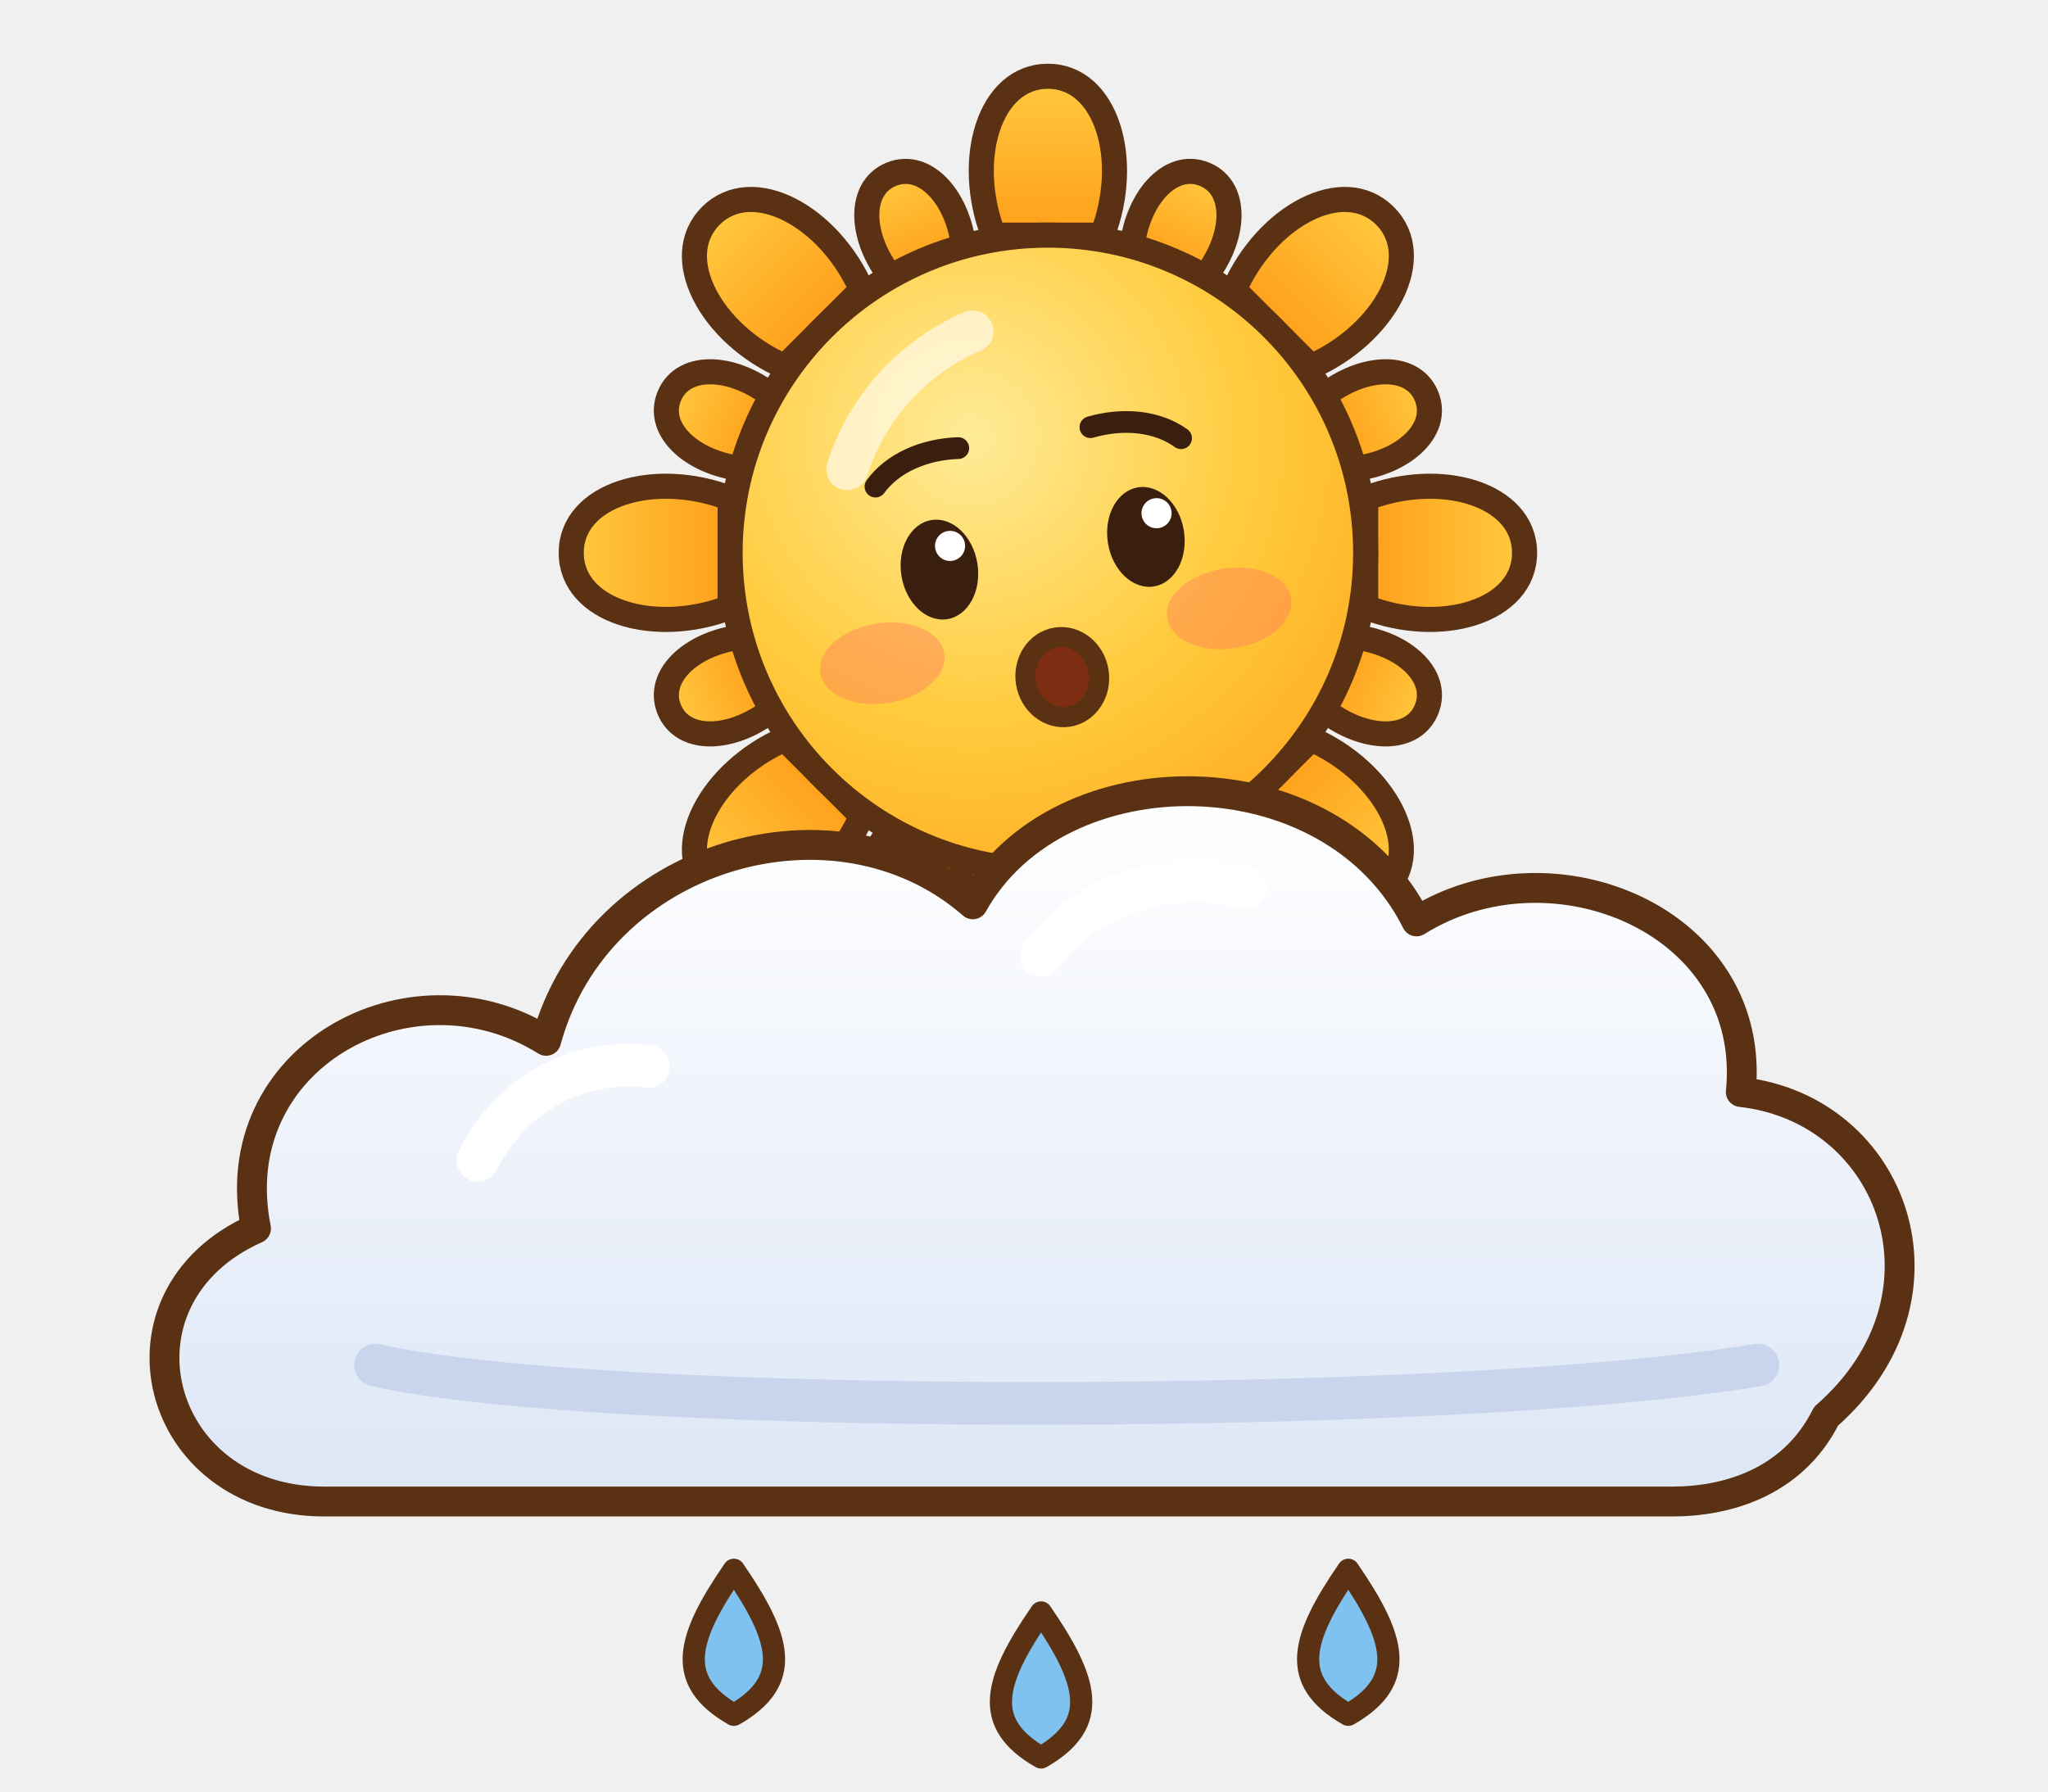
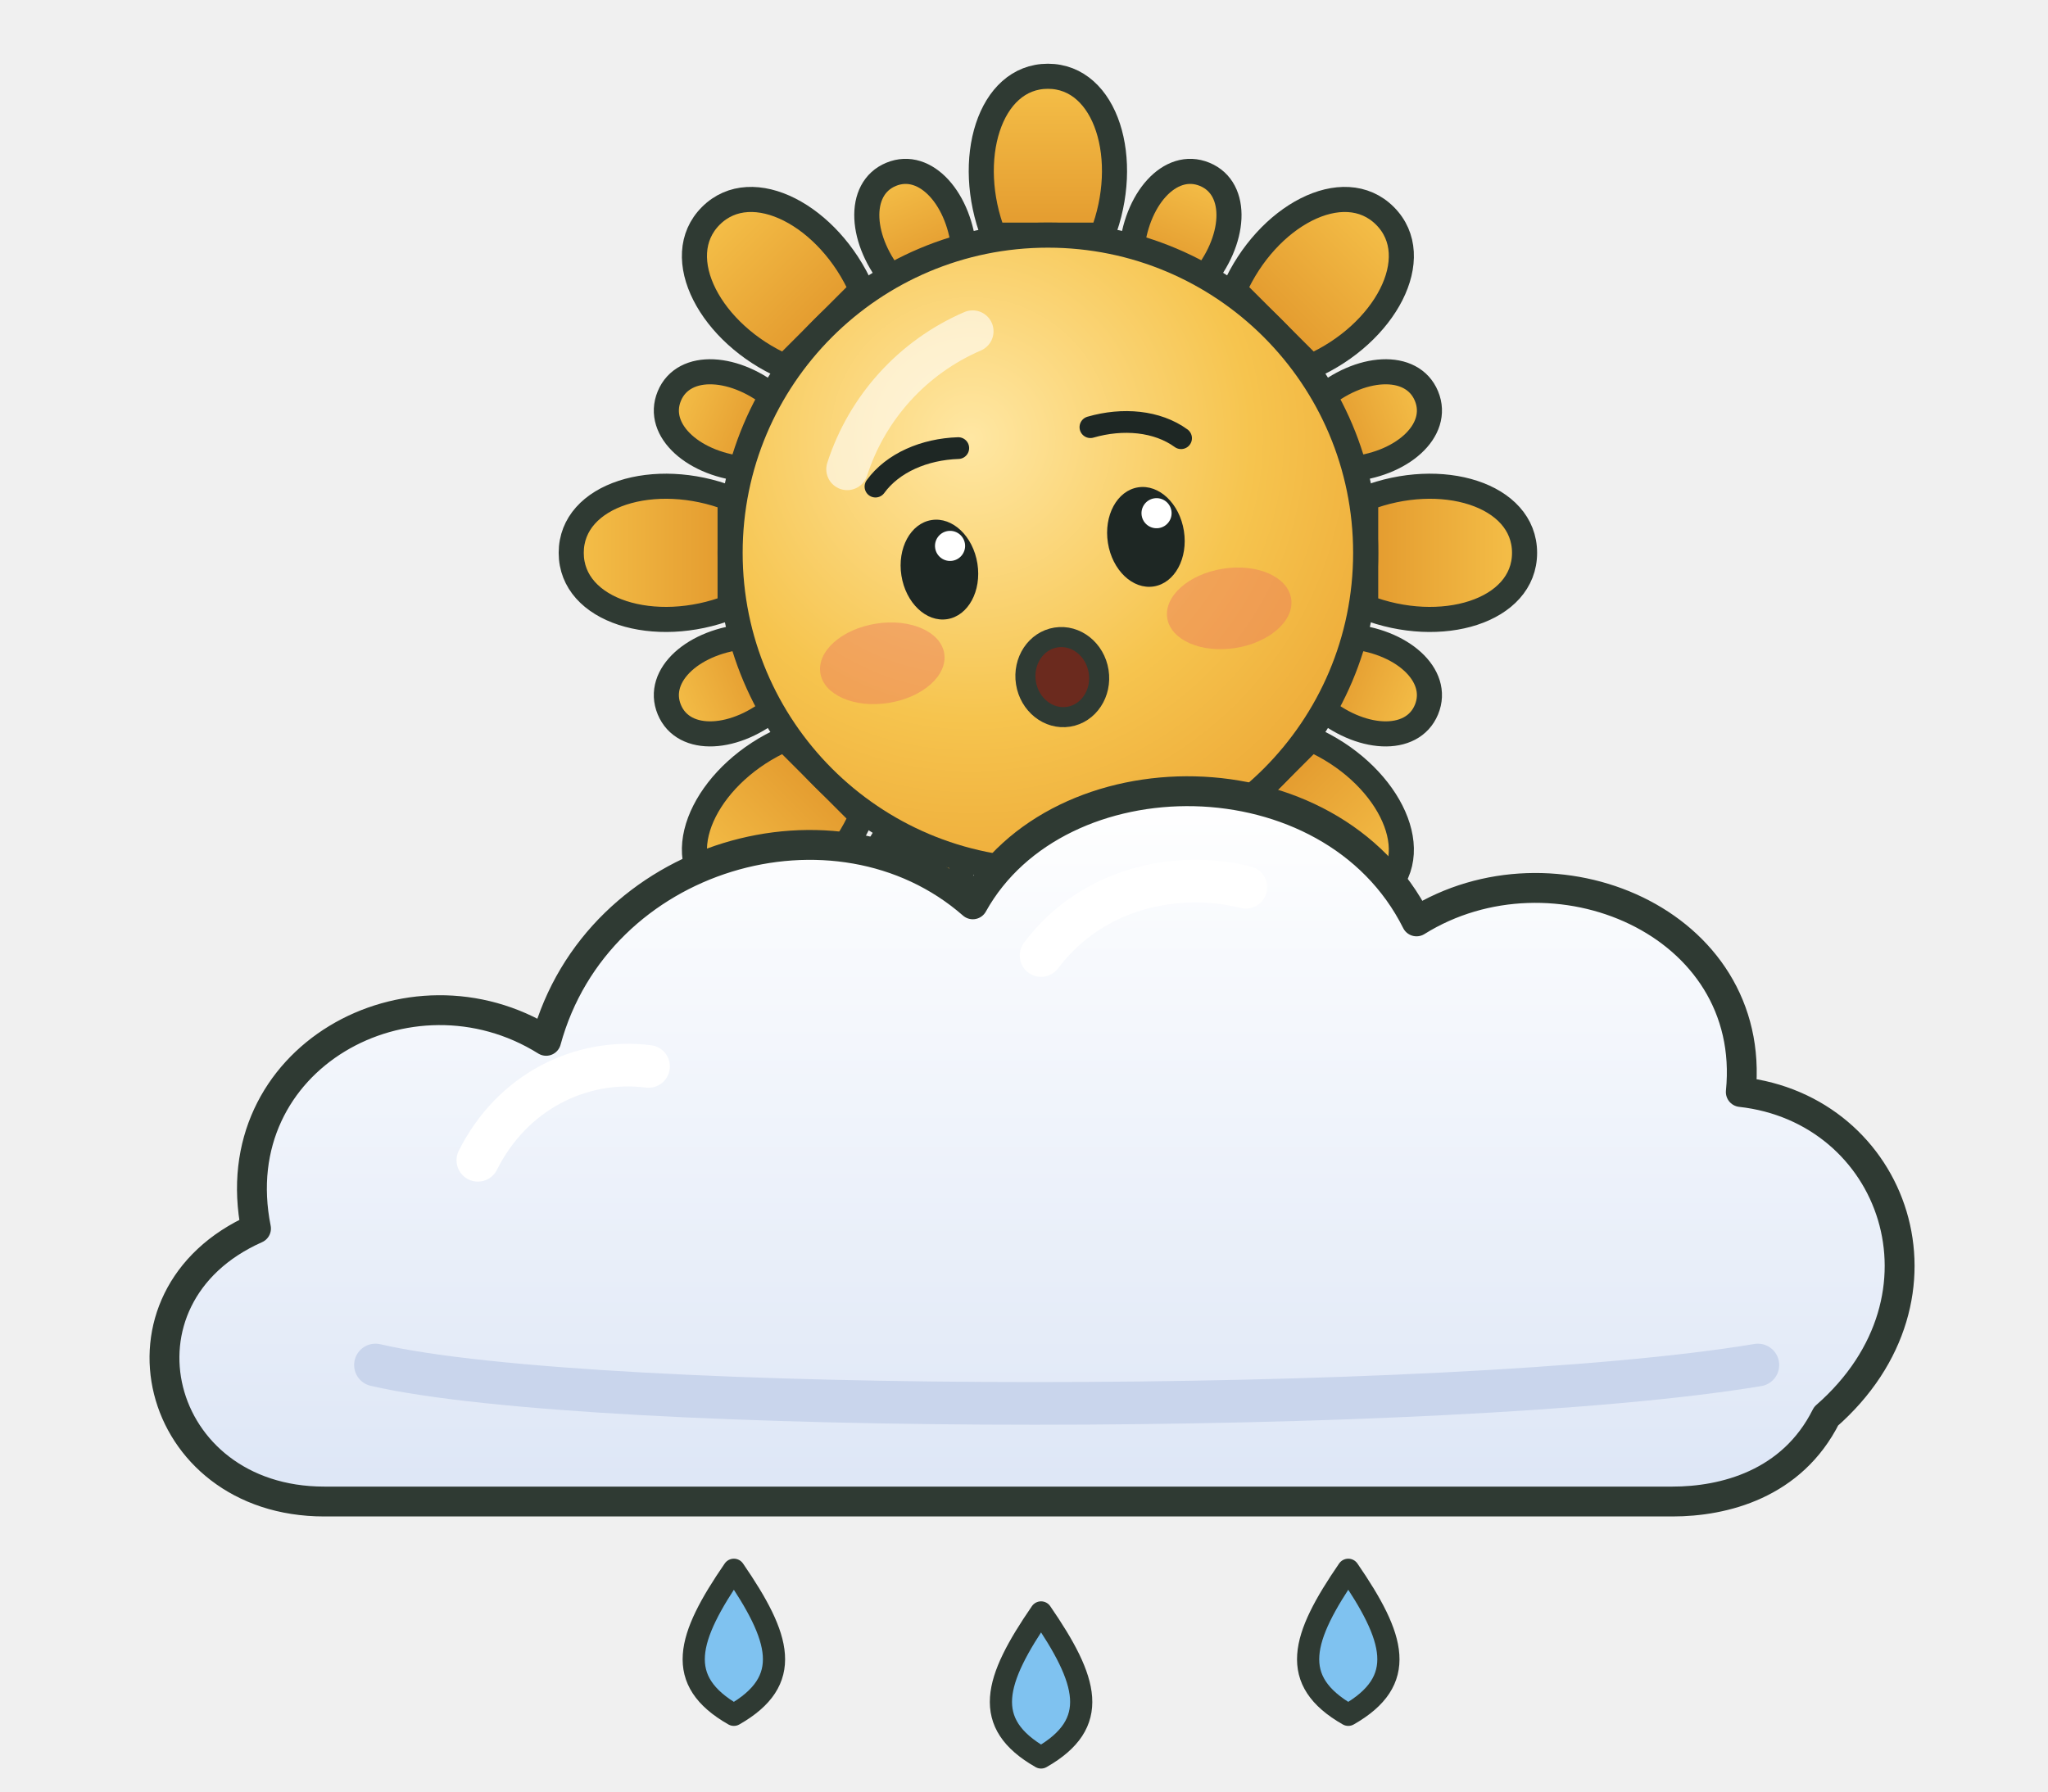
<svg xmlns="http://www.w3.org/2000/svg" viewBox="0 0 240 210" width="240" height="210">
  <defs>
    <radialGradient id="mf" cx="0.38" cy="0.32" r="0.8">
-       <stop offset="0" stop-color="#FFEB97" />
-       <stop offset="0.55" stop-color="#FFCB3D" />
-       <stop offset="1" stop-color="#FFA81E" />
+       <stop offset="0" stop-color="#FFE7A3" />
+       <stop offset="0.55" stop-color="#F6C44E" />
+       <stop offset="1" stop-color="#EBA332" />
    </radialGradient>
    <linearGradient id="mr" x1="0" y1="0" x2="0" y2="1">
-       <stop offset="0" stop-color="#FFC93F" />
-       <stop offset="1" stop-color="#FF9F1A" />
+       <stop offset="0" stop-color="#F5C049" />
+       <stop offset="1" stop-color="#E39A2E" />
    </linearGradient>
    <linearGradient id="cl" x1="0" y1="0" x2="0" y2="1">
      <stop offset="0" stop-color="#FFFFFF" />
      <stop offset="1" stop-color="#DDE6F6" />
    </linearGradient>
  </defs>
  <g transform="translate(64 6) scale(.98)">
-     <g stroke="#5A3112" stroke-width="3" stroke-linejoin="round" fill="url(#mr)">
+     <g stroke="#2F3A33" stroke-width="3" stroke-linejoin="round" fill="url(#mr)">
      <path d="M60 3C67 3 70 13 66.5 22H53.5C50 13 53 3 60 3Z" />
      <path d="M60 3C67 3 70 13 66.5 22H53.5C50 13 53 3 60 3Z" transform="rotate(45 60 60)" />
      <path d="M60 3C67 3 70 13 66.5 22H53.5C50 13 53 3 60 3Z" transform="rotate(90 60 60)" />
      <path d="M60 3C67 3 70 13 66.5 22H53.5C50 13 53 3 60 3Z" transform="rotate(135 60 60)" />
      <path d="M60 3C67 3 70 13 66.5 22H53.5C50 13 53 3 60 3Z" transform="rotate(180 60 60)" />
      <path d="M60 3C67 3 70 13 66.5 22H53.5C50 13 53 3 60 3Z" transform="rotate(225 60 60)" />
      <path d="M60 3C67 3 70 13 66.5 22H53.5C50 13 53 3 60 3Z" transform="rotate(270 60 60)" />
      <path d="M60 3C67 3 70 13 66.5 22H53.5C50 13 53 3 60 3Z" transform="rotate(315 60 60)" />
      <path d="M60 11C64.5 11 66.5 17 64.5 23H55.5C53.5 17 55.5 11 60 11Z" transform="rotate(22.5 60 60)" />
      <path d="M60 11C64.5 11 66.5 17 64.5 23H55.5C53.5 17 55.5 11 60 11Z" transform="rotate(67.5 60 60)" />
      <path d="M60 11C64.5 11 66.5 17 64.5 23H55.5C53.5 17 55.5 11 60 11Z" transform="rotate(112.5 60 60)" />
      <path d="M60 11C64.5 11 66.5 17 64.5 23H55.5C53.5 17 55.5 11 60 11Z" transform="rotate(157.5 60 60)" />
      <path d="M60 11C64.5 11 66.5 17 64.5 23H55.5C53.5 17 55.5 11 60 11Z" transform="rotate(202.5 60 60)" />
      <path d="M60 11C64.5 11 66.5 17 64.5 23H55.5C53.5 17 55.5 11 60 11Z" transform="rotate(247.5 60 60)" />
      <path d="M60 11C64.5 11 66.5 17 64.5 23H55.5C53.5 17 55.5 11 60 11Z" transform="rotate(292.5 60 60)" />
      <path d="M60 11C64.5 11 66.5 17 64.5 23H55.5C53.5 17 55.5 11 60 11Z" transform="rotate(337.5 60 60)" />
    </g>
-     <circle cx="60" cy="60" r="38" fill="url(#mf)" stroke="#5A3112" stroke-width="3" />
+     <circle cx="60" cy="60" r="38" fill="url(#mf)" stroke="#2F3A33" stroke-width="3" />
    <path d="M36 50A27 27 0 0 1 51 33.5" fill="none" stroke="#fff" stroke-width="5" stroke-linecap="round" opacity=".6" />
    <g transform="rotate(-9 60 64)">
-       <ellipse cx="39" cy="70" rx="7.5" ry="4.8" fill="#FF7F5C" opacity="0.45" />
-       <ellipse cx="81" cy="70" rx="7.5" ry="4.8" fill="#FF7F5C" opacity="0.45" />
-       <ellipse cx="47.5" cy="60" rx="4.6" ry="6" fill="#3A1F0E" />
+       <ellipse cx="39" cy="70" rx="7.5" ry="4.8" fill="#EC775F" opacity="0.45" />
+       <ellipse cx="81" cy="70" rx="7.5" ry="4.8" fill="#EC775F" opacity="0.45" />
+       <ellipse cx="47.5" cy="60" rx="4.6" ry="6" fill="#1E2724" />
      <circle cx="49.2" cy="57.4" r="1.8" fill="#fff" />
-       <ellipse cx="72.5" cy="60" rx="4.6" ry="6" fill="#3A1F0E" />
+       <ellipse cx="72.5" cy="60" rx="4.6" ry="6" fill="#1E2724" />
      <circle cx="74.2" cy="57.4" r="1.8" fill="#fff" />
-       <path d="M41.5 49C44 46.5 48 45.5 52 46M68 46C72 45.5 76 46.5 78.5 49" fill="none" stroke="#3A1F0E" stroke-width="2.6" stroke-linecap="round" />
-       <ellipse cx="60" cy="75" rx="4.4" ry="4.8" fill="#7C2D12" stroke="#5A3112" stroke-width="2.4" />
+       <path d="M41.5 49C44 46.5 48 45.5 52 46M68 46C72 45.5 76 46.5 78.5 49" fill="none" stroke="#1E2724" stroke-width="2.6" stroke-linecap="round" />
+       <ellipse cx="60" cy="75" rx="4.4" ry="4.8" fill="#6B2A1E" stroke="#2F3A33" stroke-width="2.4" />
    </g>
  </g>
-   <path d="M38 176C18 176 12 152 30 144C26 124 48 112 64 122C70 100 98 92 114 106C124 88 156 88 166 108C182 98 206 108 204 128C222 130 230 152 214 166C210 174 202 176 196 176Z" fill="url(#cl)" stroke="#5A3112" stroke-width="3.5" stroke-linejoin="round" />
+   <path d="M38 176C18 176 12 152 30 144C26 124 48 112 64 122C70 100 98 92 114 106C124 88 156 88 166 108C182 98 206 108 204 128C222 130 230 152 214 166C210 174 202 176 196 176Z" fill="url(#cl)" stroke="#2F3A33" stroke-width="3.5" stroke-linejoin="round" />
  <path d="M44 160C70 166 170 166 206 160" fill="none" stroke="#C9D5EC" stroke-width="5" stroke-linecap="round" />
  <path d="M56 136C60 128 68 124 76 125M122 112C128 104 138 102 146 104" fill="none" stroke="#fff" stroke-width="5" stroke-linecap="round" />
-   <g fill="#7FC2F0" stroke="#5A3112" stroke-width="2.6" stroke-linejoin="round">
+   <g fill="#7FC2F0" stroke="#2F3A33" stroke-width="2.6" stroke-linejoin="round">
    <path d="M86 184c5.5 8 7 13 0 17c-7-4-5.5-9 0-17Z" />
    <path d="M122 189c5.5 8 7 13 0 17c-7-4-5.5-9 0-17Z" />
    <path d="M158 184c5.5 8 7 13 0 17c-7-4-5.5-9 0-17Z" />
  </g>
</svg>
